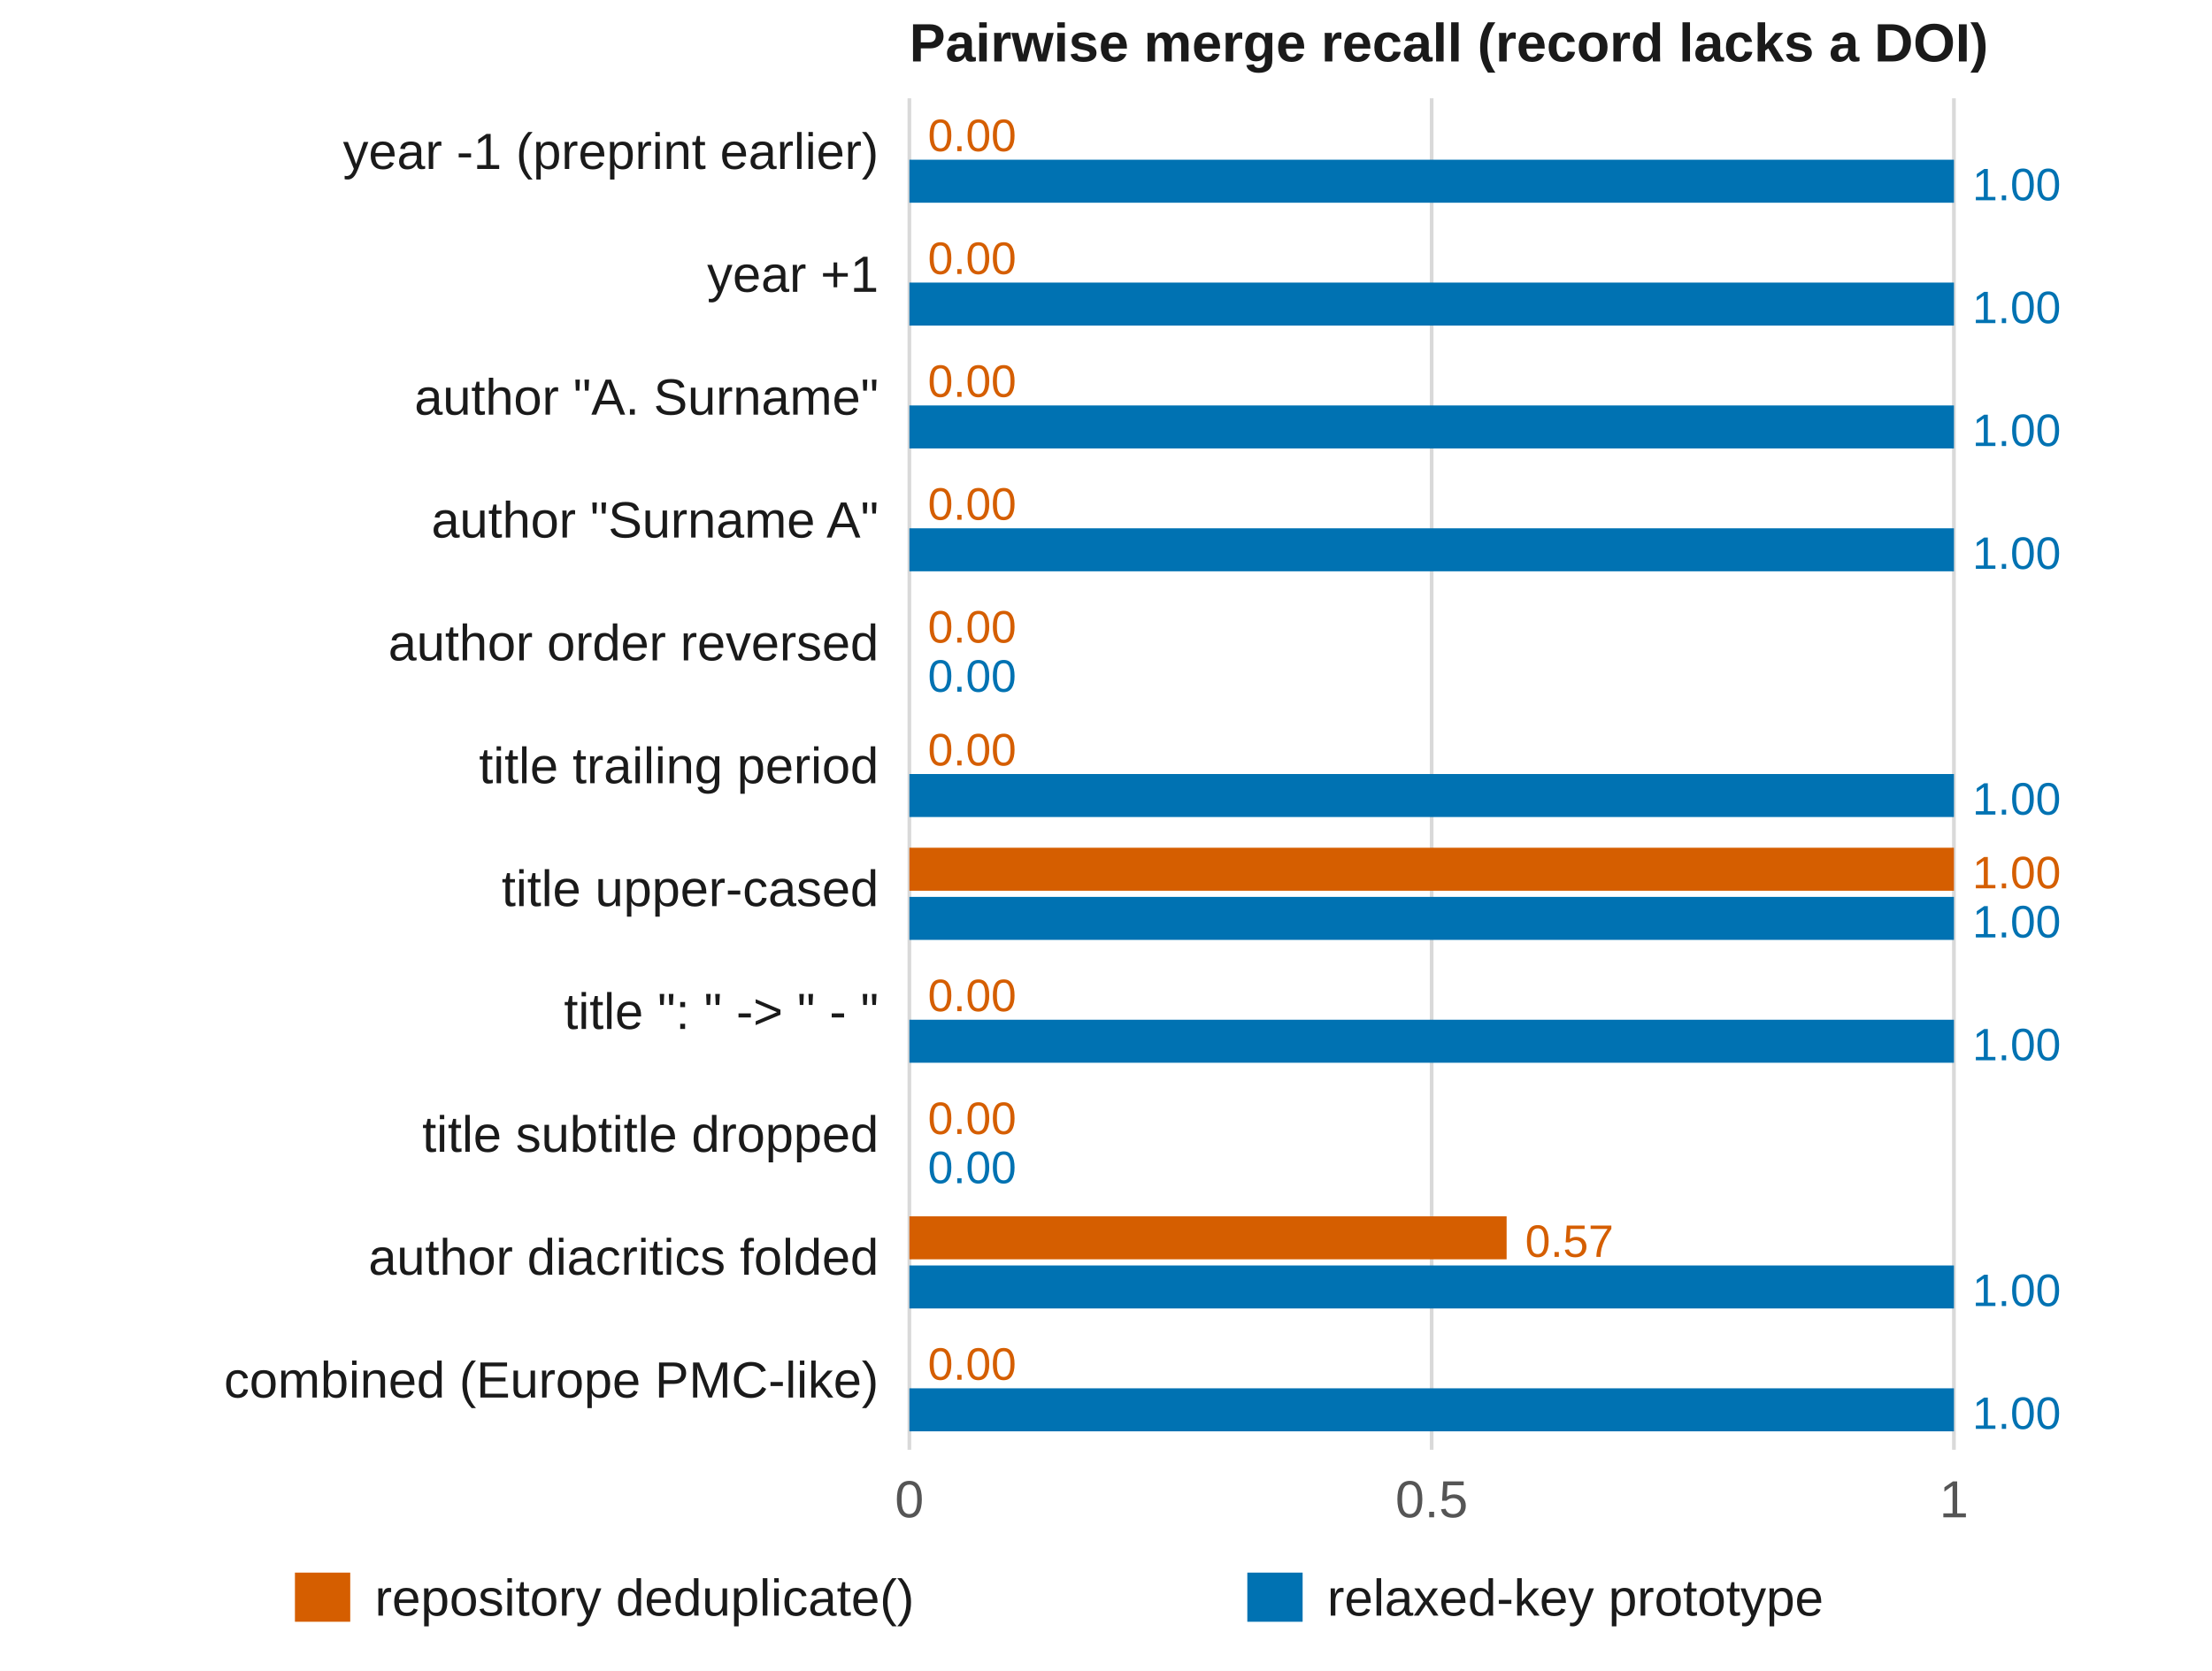
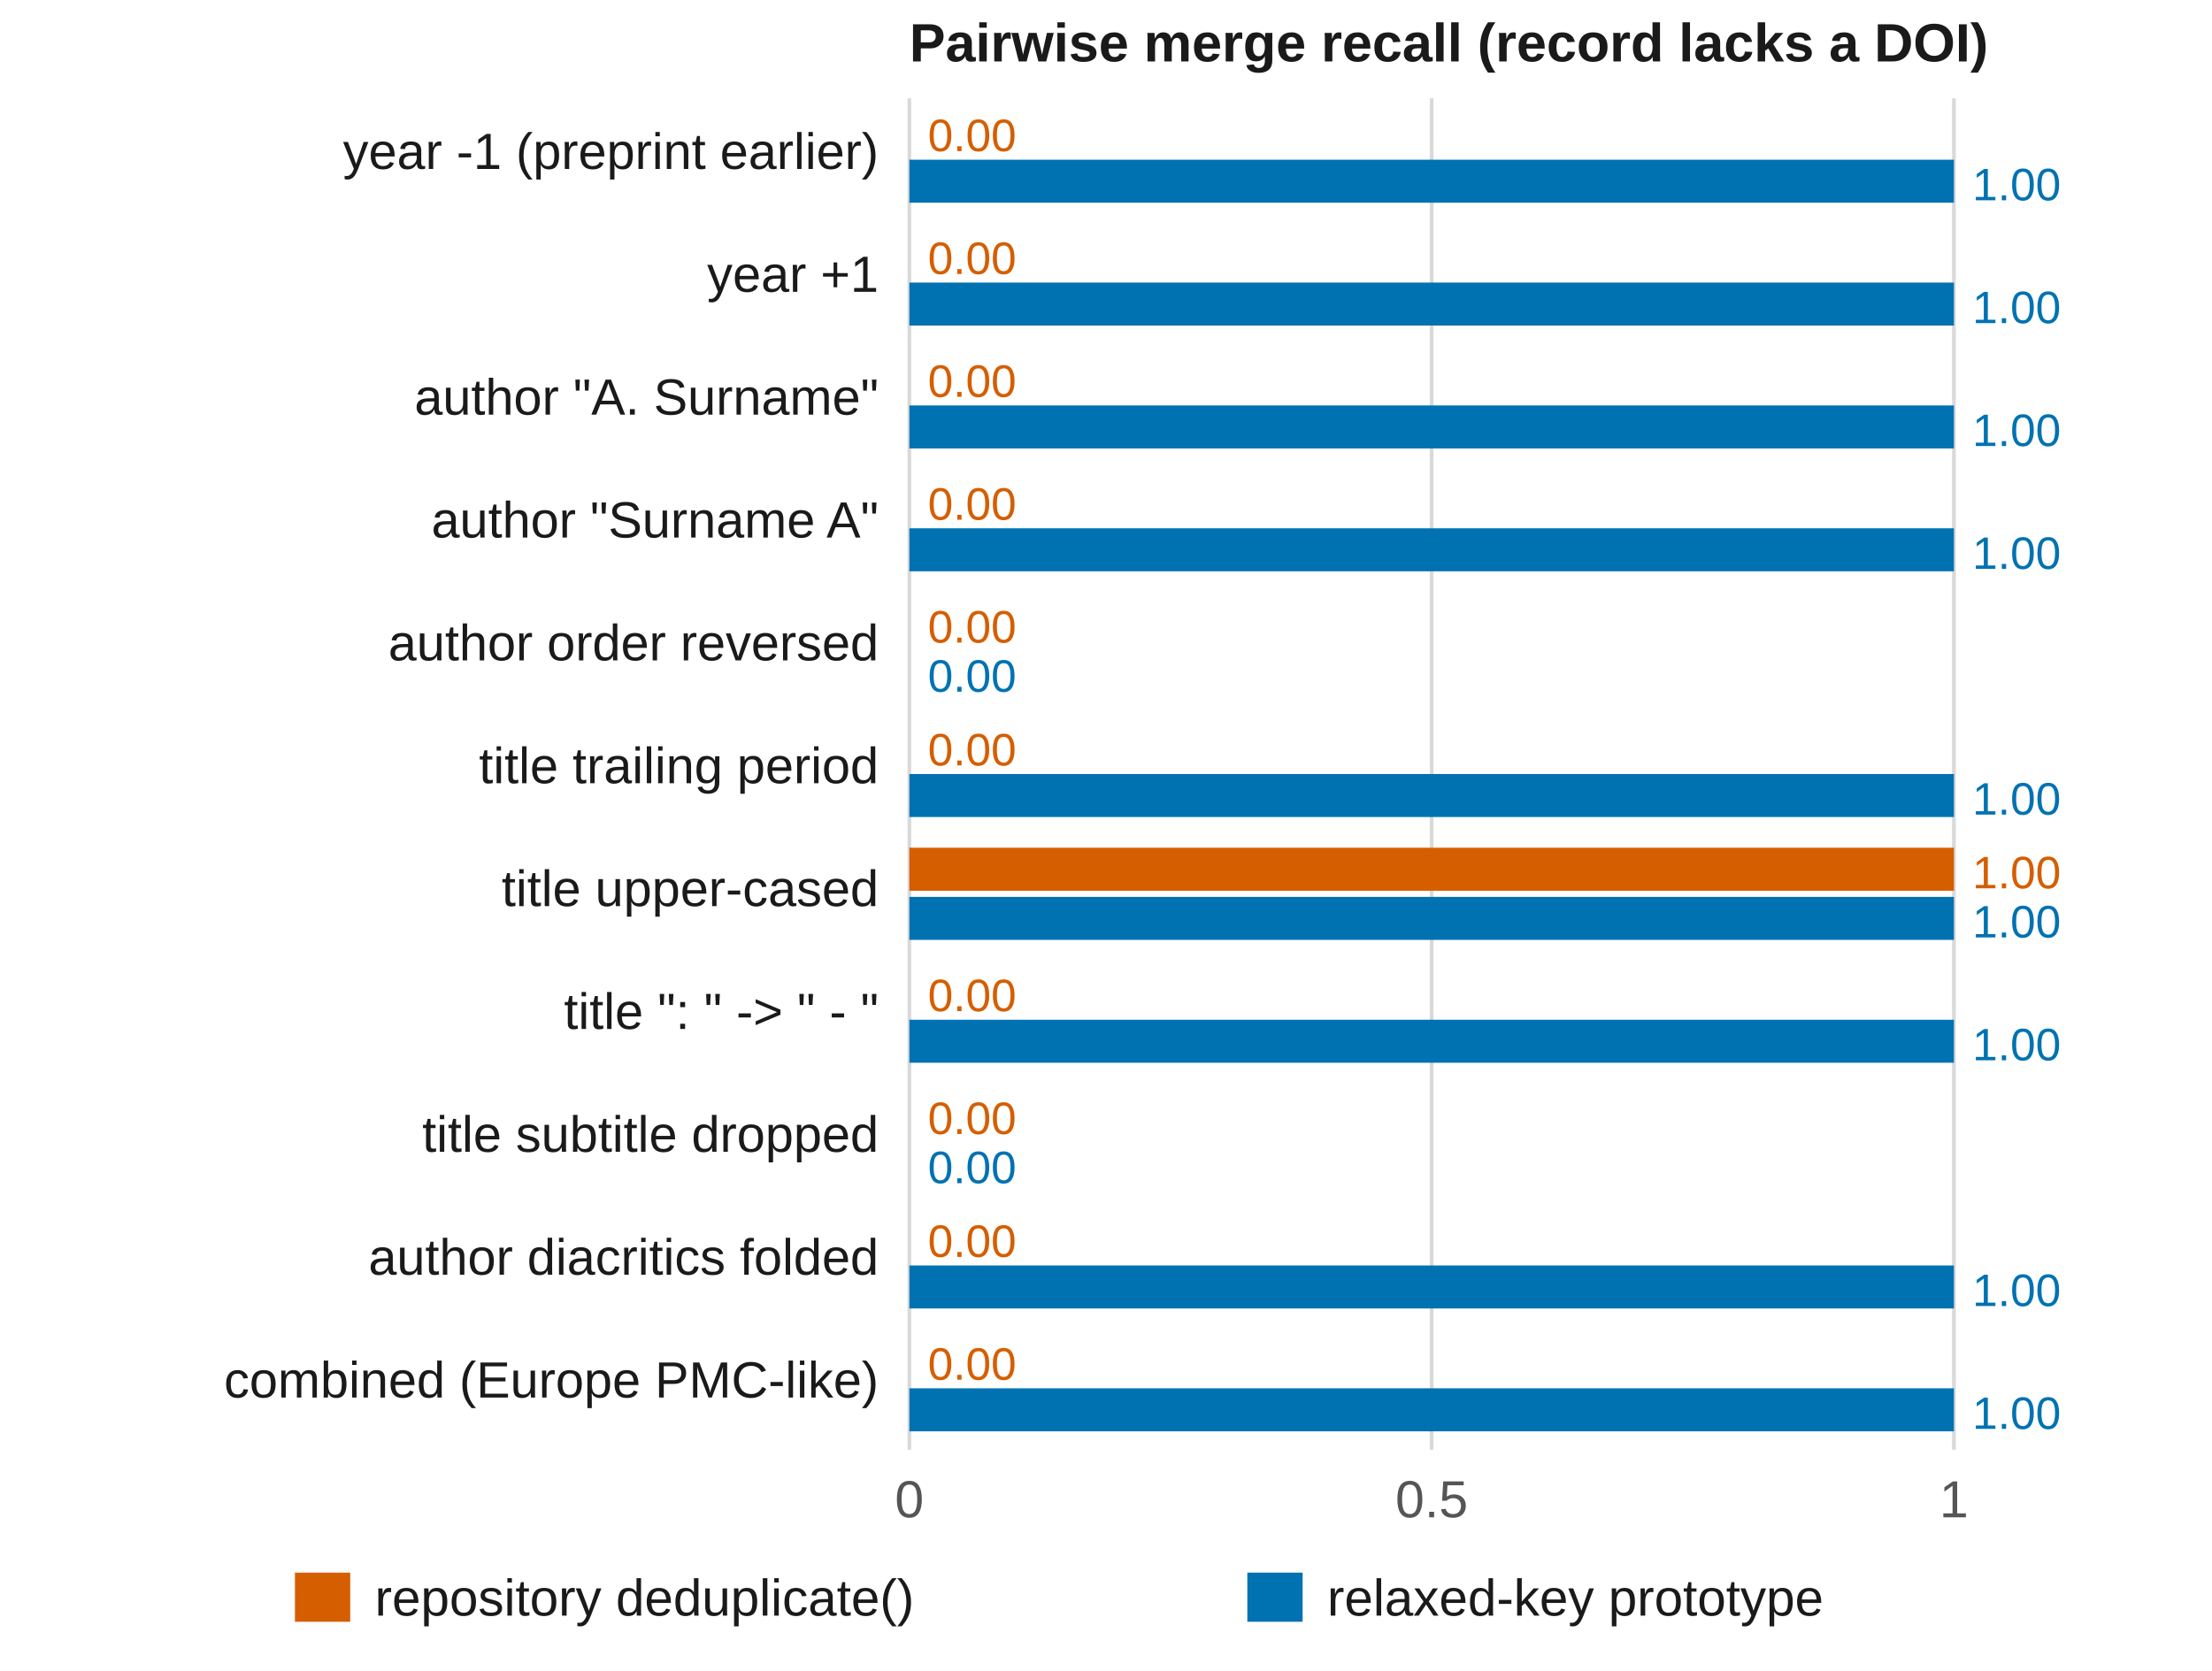
<svg xmlns="http://www.w3.org/2000/svg" width="360" height="272" viewBox="0 0 360 272">
  <defs>
    <marker id="arr" viewBox="0 0 10 10" refX="9" refY="5" markerWidth="6" markerHeight="6" orient="auto-start-reverse">
      <path d="M0,0 L10,5 L0,10 z" fill="#1a1a1a" />
    </marker>
    <marker id="arrg" viewBox="0 0 10 10" refX="9" refY="5" markerWidth="6" markerHeight="6" orient="auto-start-reverse">
      <path d="M0,0 L10,5 L0,10 z" fill="#555555" />
    </marker>
  </defs>
  <rect width="360" height="272" fill="white" />
  <text x="148" y="10" font-family="Liberation Sans, Arial, Helvetica, sans-serif" font-size="8.8" text-anchor="start" font-weight="bold" font-style="normal" fill="#1a1a1a">Pairwise merge recall (record lacks a DOI)</text>
  <line x1="148" y1="16" x2="148" y2="236" stroke="#d9d9d9" stroke-width="0.6" />
  <text x="148" y="247" font-family="Liberation Sans, Arial, Helvetica, sans-serif" font-size="8.5" text-anchor="middle" font-weight="normal" font-style="normal" fill="#555555">0</text>
  <line x1="233.0" y1="16" x2="233.0" y2="236" stroke="#d9d9d9" stroke-width="0.6" />
  <text x="233.0" y="247" font-family="Liberation Sans, Arial, Helvetica, sans-serif" font-size="8.5" text-anchor="middle" font-weight="normal" font-style="normal" fill="#555555">0.5</text>
  <line x1="318" y1="16" x2="318" y2="236" stroke="#d9d9d9" stroke-width="0.6" />
  <text x="318" y="247" font-family="Liberation Sans, Arial, Helvetica, sans-serif" font-size="8.5" text-anchor="middle" font-weight="normal" font-style="normal" fill="#555555">1</text>
  <text x="143" y="27.5" font-family="Liberation Sans, Arial, Helvetica, sans-serif" font-size="8.3" text-anchor="end" font-weight="normal" font-style="normal" fill="#1a1a1a">year -1 (preprint earlier)</text>
  <rect x="148" y="18" width="0.0" height="7" fill="#D55E00" />
  <rect x="148" y="26" width="170.0" height="7" fill="#0072B2" />
  <text x="151" y="24.6" font-family="Liberation Sans, Arial, Helvetica, sans-serif" font-size="7.4" text-anchor="start" font-weight="normal" font-style="normal" fill="#D55E00">0.00</text>
  <text x="321" y="32.6" font-family="Liberation Sans, Arial, Helvetica, sans-serif" font-size="7.4" text-anchor="start" font-weight="normal" font-style="normal" fill="#0072B2">1.00</text>
  <text x="143" y="47.5" font-family="Liberation Sans, Arial, Helvetica, sans-serif" font-size="8.3" text-anchor="end" font-weight="normal" font-style="normal" fill="#1a1a1a">year +1</text>
  <rect x="148" y="38" width="0.0" height="7" fill="#D55E00" />
  <rect x="148" y="46" width="170.0" height="7" fill="#0072B2" />
  <text x="151" y="44.6" font-family="Liberation Sans, Arial, Helvetica, sans-serif" font-size="7.4" text-anchor="start" font-weight="normal" font-style="normal" fill="#D55E00">0.00</text>
  <text x="321" y="52.6" font-family="Liberation Sans, Arial, Helvetica, sans-serif" font-size="7.4" text-anchor="start" font-weight="normal" font-style="normal" fill="#0072B2">1.00</text>
  <text x="143" y="67.5" font-family="Liberation Sans, Arial, Helvetica, sans-serif" font-size="8.3" text-anchor="end" font-weight="normal" font-style="normal" fill="#1a1a1a">author "A. Surname"</text>
  <rect x="148" y="58" width="0.0" height="7" fill="#D55E00" />
  <rect x="148" y="66" width="170.0" height="7" fill="#0072B2" />
  <text x="151" y="64.6" font-family="Liberation Sans, Arial, Helvetica, sans-serif" font-size="7.4" text-anchor="start" font-weight="normal" font-style="normal" fill="#D55E00">0.00</text>
  <text x="321" y="72.6" font-family="Liberation Sans, Arial, Helvetica, sans-serif" font-size="7.4" text-anchor="start" font-weight="normal" font-style="normal" fill="#0072B2">1.00</text>
  <text x="143" y="87.5" font-family="Liberation Sans, Arial, Helvetica, sans-serif" font-size="8.3" text-anchor="end" font-weight="normal" font-style="normal" fill="#1a1a1a">author "Surname A"</text>
  <rect x="148" y="78" width="0.0" height="7" fill="#D55E00" />
  <rect x="148" y="86" width="170.0" height="7" fill="#0072B2" />
  <text x="151" y="84.6" font-family="Liberation Sans, Arial, Helvetica, sans-serif" font-size="7.4" text-anchor="start" font-weight="normal" font-style="normal" fill="#D55E00">0.00</text>
  <text x="321" y="92.6" font-family="Liberation Sans, Arial, Helvetica, sans-serif" font-size="7.4" text-anchor="start" font-weight="normal" font-style="normal" fill="#0072B2">1.00</text>
  <text x="143" y="107.5" font-family="Liberation Sans, Arial, Helvetica, sans-serif" font-size="8.3" text-anchor="end" font-weight="normal" font-style="normal" fill="#1a1a1a">author order reversed</text>
  <rect x="148" y="98" width="0.0" height="7" fill="#D55E00" />
  <rect x="148" y="106" width="0.0" height="7" fill="#0072B2" />
  <text x="151" y="104.6" font-family="Liberation Sans, Arial, Helvetica, sans-serif" font-size="7.4" text-anchor="start" font-weight="normal" font-style="normal" fill="#D55E00">0.00</text>
  <text x="151" y="112.6" font-family="Liberation Sans, Arial, Helvetica, sans-serif" font-size="7.4" text-anchor="start" font-weight="normal" font-style="normal" fill="#0072B2">0.00</text>
  <text x="143" y="127.5" font-family="Liberation Sans, Arial, Helvetica, sans-serif" font-size="8.3" text-anchor="end" font-weight="normal" font-style="normal" fill="#1a1a1a">title trailing period</text>
  <rect x="148" y="118" width="0.0" height="7" fill="#D55E00" />
  <rect x="148" y="126" width="170.0" height="7" fill="#0072B2" />
  <text x="151" y="124.6" font-family="Liberation Sans, Arial, Helvetica, sans-serif" font-size="7.4" text-anchor="start" font-weight="normal" font-style="normal" fill="#D55E00">0.00</text>
  <text x="321" y="132.6" font-family="Liberation Sans, Arial, Helvetica, sans-serif" font-size="7.4" text-anchor="start" font-weight="normal" font-style="normal" fill="#0072B2">1.00</text>
  <text x="143" y="147.5" font-family="Liberation Sans, Arial, Helvetica, sans-serif" font-size="8.3" text-anchor="end" font-weight="normal" font-style="normal" fill="#1a1a1a">title upper-cased</text>
  <rect x="148" y="138" width="170.0" height="7" fill="#D55E00" />
  <rect x="148" y="146" width="170.0" height="7" fill="#0072B2" />
  <text x="321" y="144.6" font-family="Liberation Sans, Arial, Helvetica, sans-serif" font-size="7.4" text-anchor="start" font-weight="normal" font-style="normal" fill="#D55E00">1.00</text>
  <text x="321" y="152.6" font-family="Liberation Sans, Arial, Helvetica, sans-serif" font-size="7.4" text-anchor="start" font-weight="normal" font-style="normal" fill="#0072B2">1.00</text>
  <text x="143" y="167.5" font-family="Liberation Sans, Arial, Helvetica, sans-serif" font-size="8.3" text-anchor="end" font-weight="normal" font-style="normal" fill="#1a1a1a">title ": " -&gt; " - "</text>
  <rect x="148" y="158" width="0.0" height="7" fill="#D55E00" />
  <rect x="148" y="166" width="170.0" height="7" fill="#0072B2" />
  <text x="151" y="164.6" font-family="Liberation Sans, Arial, Helvetica, sans-serif" font-size="7.4" text-anchor="start" font-weight="normal" font-style="normal" fill="#D55E00">0.00</text>
  <text x="321" y="172.6" font-family="Liberation Sans, Arial, Helvetica, sans-serif" font-size="7.4" text-anchor="start" font-weight="normal" font-style="normal" fill="#0072B2">1.00</text>
  <text x="143" y="187.5" font-family="Liberation Sans, Arial, Helvetica, sans-serif" font-size="8.3" text-anchor="end" font-weight="normal" font-style="normal" fill="#1a1a1a">title subtitle dropped</text>
  <rect x="148" y="178" width="0.0" height="7" fill="#D55E00" />
  <rect x="148" y="186" width="0.0" height="7" fill="#0072B2" />
  <text x="151" y="184.6" font-family="Liberation Sans, Arial, Helvetica, sans-serif" font-size="7.4" text-anchor="start" font-weight="normal" font-style="normal" fill="#D55E00">0.00</text>
  <text x="151" y="192.6" font-family="Liberation Sans, Arial, Helvetica, sans-serif" font-size="7.4" text-anchor="start" font-weight="normal" font-style="normal" fill="#0072B2">0.00</text>
  <text x="143" y="207.5" font-family="Liberation Sans, Arial, Helvetica, sans-serif" font-size="8.3" text-anchor="end" font-weight="normal" font-style="normal" fill="#1a1a1a">author diacritics folded</text>
-   <rect x="148" y="198" width="97.2" height="7" fill="#D55E00" />
+   <rect x="148" y="198" width="0.0" height="7" fill="#D55E00" />
  <rect x="148" y="206" width="170.0" height="7" fill="#0072B2" />
-   <text x="248.207" y="204.6" font-family="Liberation Sans, Arial, Helvetica, sans-serif" font-size="7.4" text-anchor="start" font-weight="normal" font-style="normal" fill="#D55E00">0.57</text>
+   <text x="151" y="204.6" font-family="Liberation Sans, Arial, Helvetica, sans-serif" font-size="7.4" text-anchor="start" font-weight="normal" font-style="normal" fill="#D55E00">0.00</text>
  <text x="321" y="212.6" font-family="Liberation Sans, Arial, Helvetica, sans-serif" font-size="7.4" text-anchor="start" font-weight="normal" font-style="normal" fill="#0072B2">1.00</text>
  <text x="143" y="227.5" font-family="Liberation Sans, Arial, Helvetica, sans-serif" font-size="8.3" text-anchor="end" font-weight="normal" font-style="normal" fill="#1a1a1a">combined (Europe PMC-like)</text>
  <rect x="148" y="218" width="0.0" height="7" fill="#D55E00" />
  <rect x="148" y="226" width="170.0" height="7" fill="#0072B2" />
  <text x="151" y="224.6" font-family="Liberation Sans, Arial, Helvetica, sans-serif" font-size="7.4" text-anchor="start" font-weight="normal" font-style="normal" fill="#D55E00">0.00</text>
  <text x="321" y="232.6" font-family="Liberation Sans, Arial, Helvetica, sans-serif" font-size="7.4" text-anchor="start" font-weight="normal" font-style="normal" fill="#0072B2">1.00</text>
  <rect x="48" y="256" width="9" height="8" fill="#D55E00" />
  <text x="61" y="263" font-family="Liberation Sans, Arial, Helvetica, sans-serif" font-size="8.4" text-anchor="start" font-weight="normal" font-style="normal" fill="#1a1a1a">repository deduplicate()</text>
  <rect x="203" y="256" width="9" height="8" fill="#0072B2" />
  <text x="216" y="263" font-family="Liberation Sans, Arial, Helvetica, sans-serif" font-size="8.4" text-anchor="start" font-weight="normal" font-style="normal" fill="#1a1a1a">relaxed-key prototype</text>
</svg>
